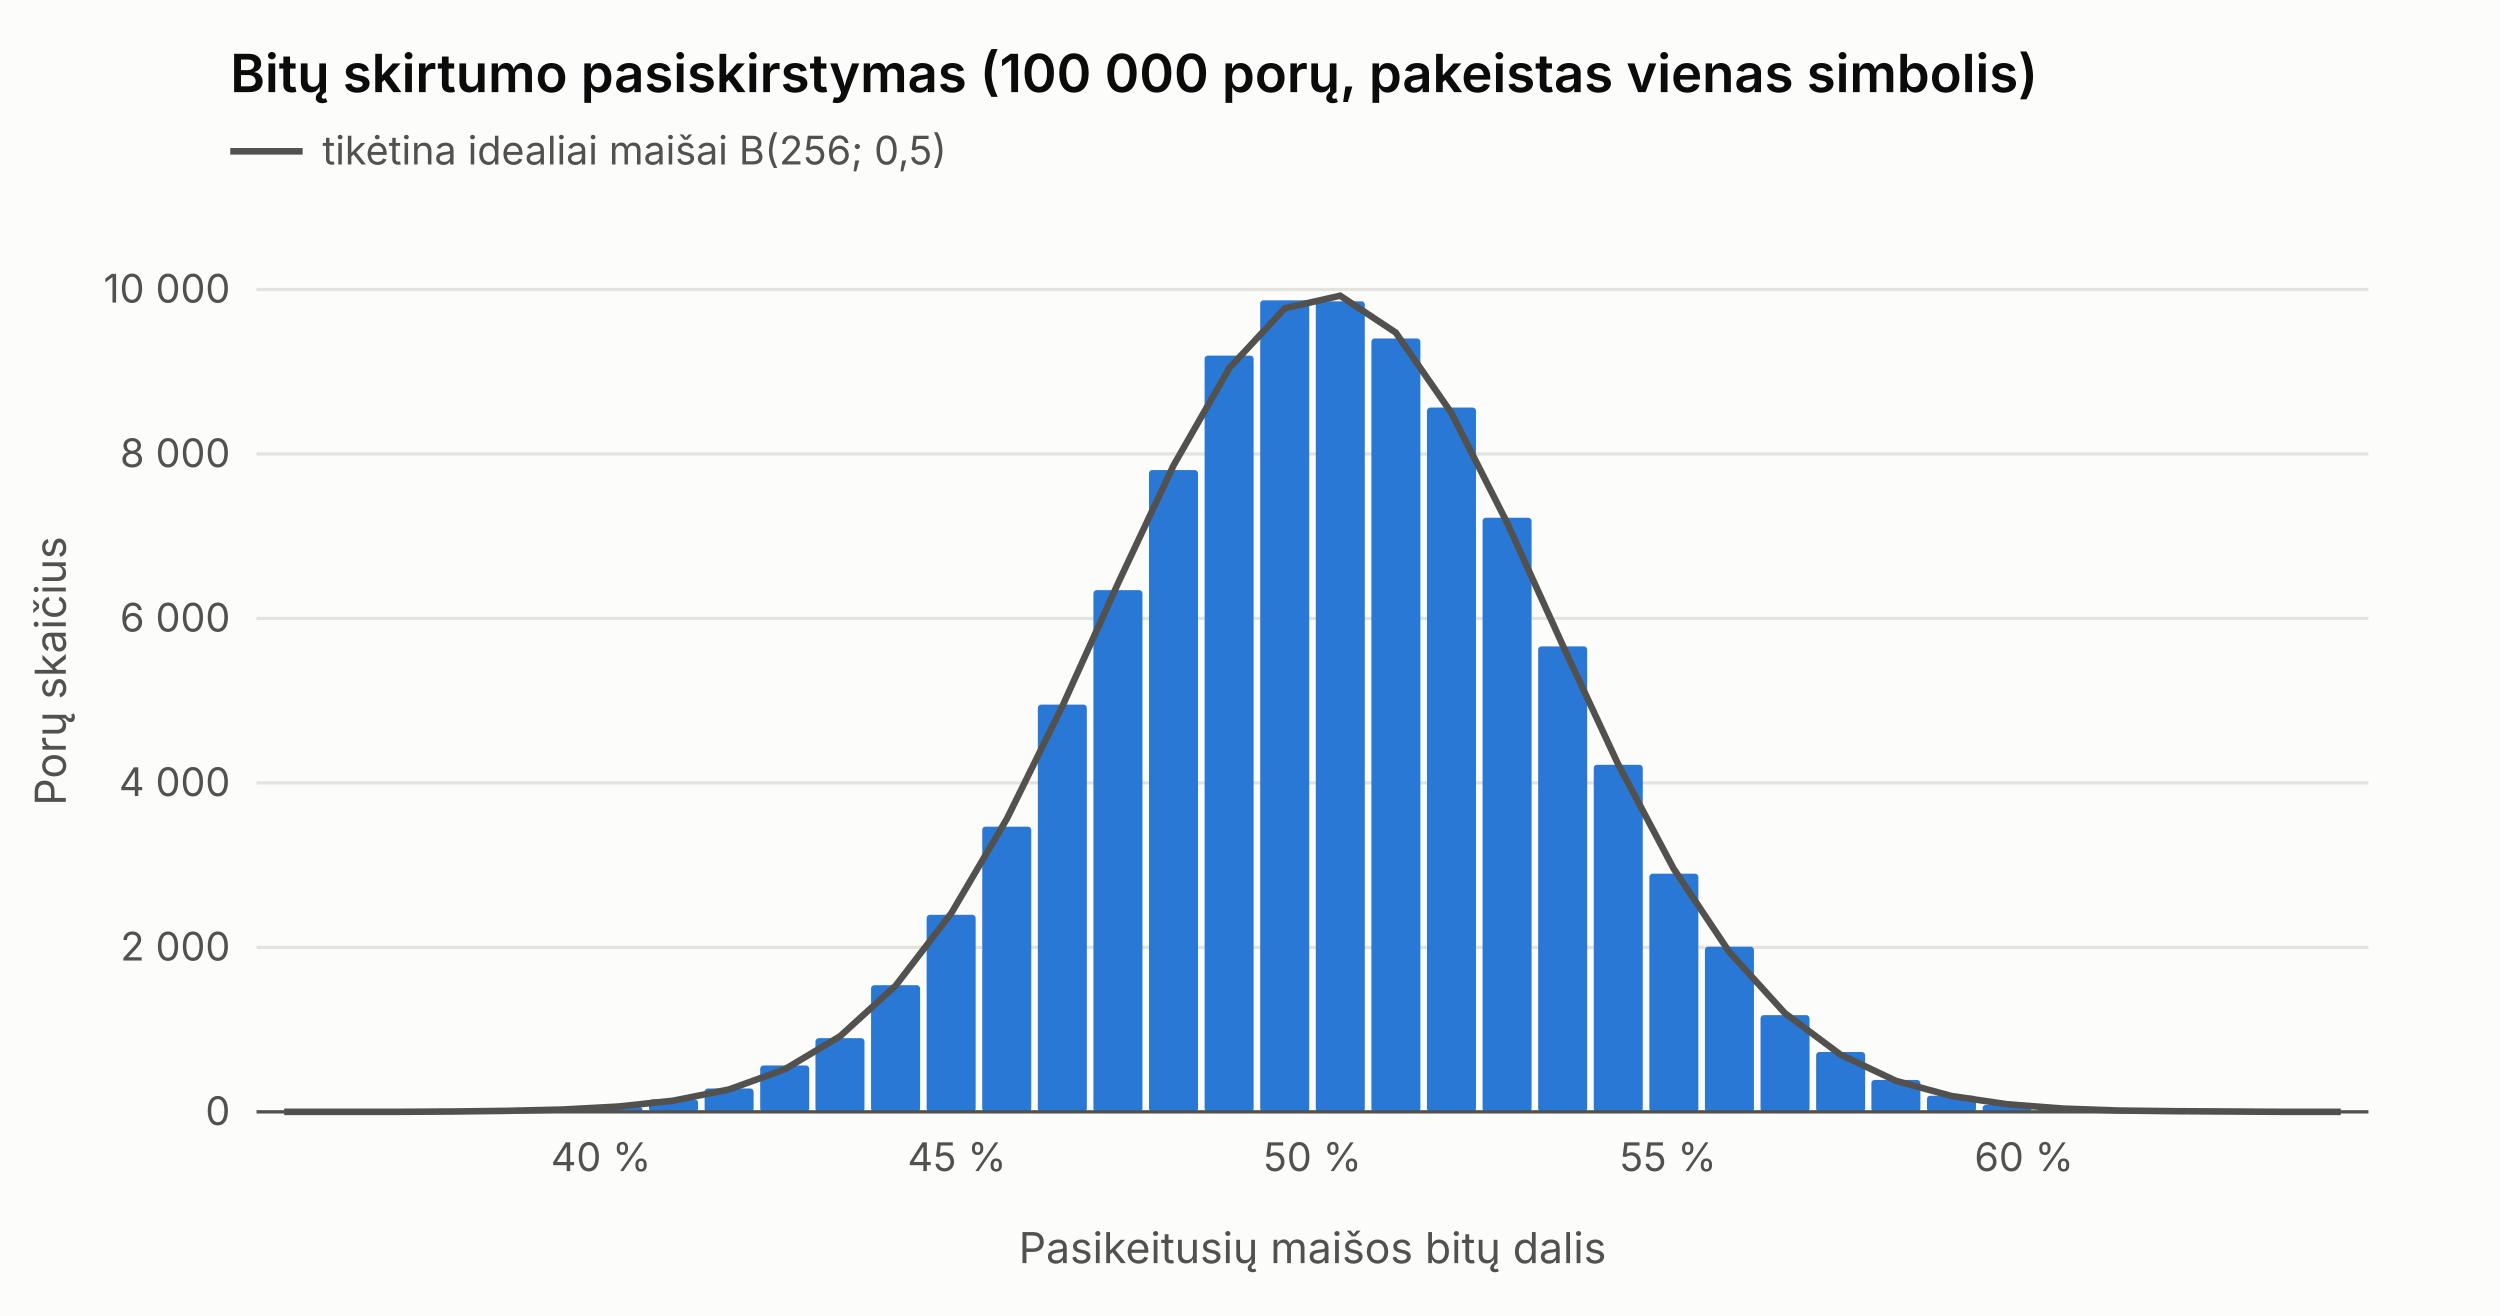
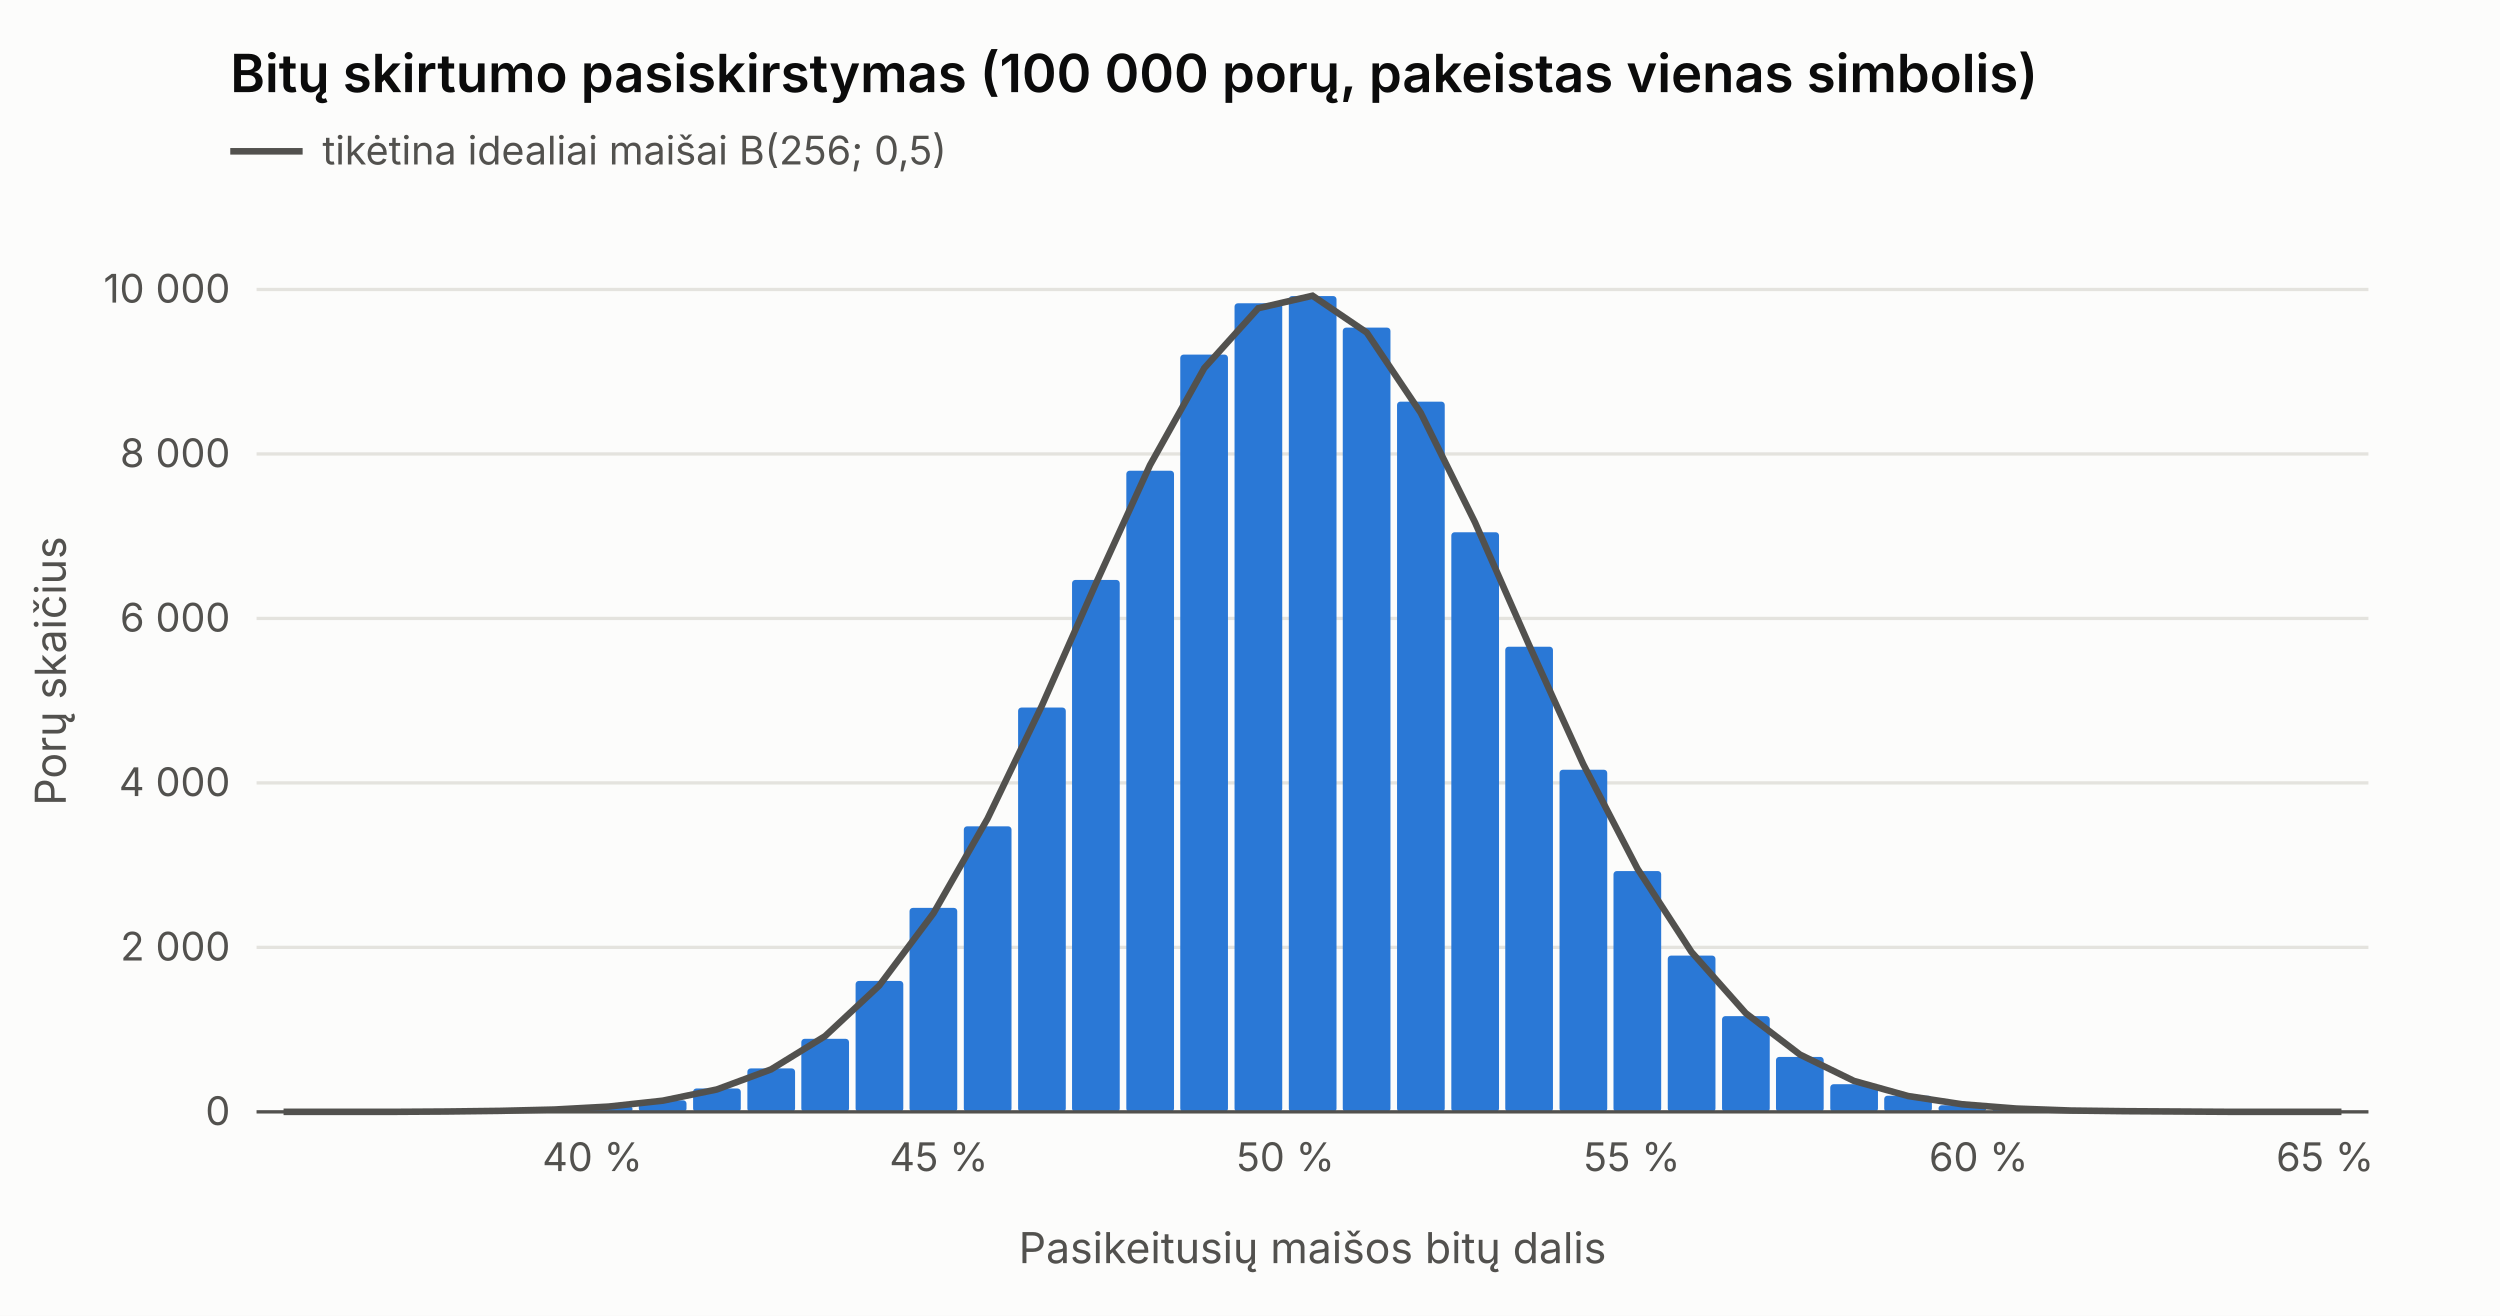
<svg xmlns="http://www.w3.org/2000/svg" width="760" height="400" viewBox="0 0 760 400" role="img" aria-label="Bitų skirtumo histograma">
  <style>text{font-family:system-ui,-apple-system,'Segoe UI',sans-serif} .bg{fill:#fcfcfb} .t{fill:#0b0b0b} .t2{fill:#52514e} .grid{stroke:#e4e3de} .axis,.ref{stroke:#52514e} .fs{fill:#2a78d6} .ss{stroke:#2a78d6} .ring{stroke:#fcfcfb} @media (prefers-color-scheme: dark){.bg{fill:#1a1a19} .t{fill:#ffffff} .t2{fill:#c3c2b7} .grid{stroke:#353533} .axis,.ref{stroke:#c3c2b7} .fs{fill:#3987e5} .ss{stroke:#3987e5} .ring{stroke:#1a1a19}}</style>
  <rect class="bg" fill="#fcfcfb" width="760" height="400" />
  <text class="t" x="70" y="28" font-size="16" font-weight="600">Bitų skirtumo pasiskirstymas (100 000 porų, pakeistas vienas simbolis)</text>
  <line class="ref" stroke="#52514e" x1="70" y1="46" x2="92" y2="46" stroke-width="2" />
  <text class="t2" x="98" y="50" font-size="12">tikėtina idealiai maišai B(256; 0,5)</text>
  <line class="grid" stroke="#e4e3de" x1="78" y1="338.0" x2="720" y2="338.0" />
  <text class="t2" x="70" y="342.0" font-size="12" text-anchor="end">0</text>
  <line class="grid" stroke="#e4e3de" x1="78" y1="288.0" x2="720" y2="288.0" />
  <text class="t2" x="70" y="292.0" font-size="12" text-anchor="end">2 000</text>
  <line class="grid" stroke="#e4e3de" x1="78" y1="238.0" x2="720" y2="238.0" />
  <text class="t2" x="70" y="242.0" font-size="12" text-anchor="end">4 000</text>
  <line class="grid" stroke="#e4e3de" x1="78" y1="188.0" x2="720" y2="188.0" />
  <text class="t2" x="70" y="192.0" font-size="12" text-anchor="end">6 000</text>
  <line class="grid" stroke="#e4e3de" x1="78" y1="138.0" x2="720" y2="138.0" />
  <text class="t2" x="70" y="142.0" font-size="12" text-anchor="end">8 000</text>
  <line class="grid" stroke="#e4e3de" x1="78" y1="88.0" x2="720" y2="88.0" />
  <text class="t2" x="70" y="92.0" font-size="12" text-anchor="end">10 000</text>
-   <text class="t2" x="182.7" y="356" font-size="12" text-anchor="middle">40 %</text>
-   <text class="t2" x="290.9" y="356" font-size="12" text-anchor="middle">45 %</text>
-   <text class="t2" x="399.0" y="356" font-size="12" text-anchor="middle">50 %</text>
-   <text class="t2" x="507.1" y="356" font-size="12" text-anchor="middle">55 %</text>
-   <text class="t2" x="615.3" y="356" font-size="12" text-anchor="middle">60 %</text>
-   <rect class="fs" fill="#2a78d6" x="95.9" y="338.0" width="14.9" height="0.0" rx="1" />
-   <rect class="fs" fill="#2a78d6" x="129.7" y="337.8" width="14.9" height="0.2" rx="1" />
-   <rect class="fs" fill="#2a78d6" x="146.6" y="337.8" width="14.9" height="0.2" rx="1" />
-   <rect class="fs" fill="#2a78d6" x="163.5" y="337.5" width="14.9" height="0.5" rx="1" />
-   <rect class="fs" fill="#2a78d6" x="180.4" y="336.5" width="14.9" height="1.5" rx="1" />
-   <rect class="fs" fill="#2a78d6" x="197.3" y="334.2" width="14.9" height="3.8" rx="1" />
-   <rect class="fs" fill="#2a78d6" x="214.2" y="330.9" width="14.9" height="7.1" rx="1" />
-   <rect class="fs" fill="#2a78d6" x="231.1" y="323.9" width="14.9" height="14.1" rx="1" />
-   <rect class="fs" fill="#2a78d6" x="247.9" y="315.6" width="14.9" height="22.4" rx="1" />
-   <rect class="fs" fill="#2a78d6" x="264.8" y="299.5" width="14.9" height="38.5" rx="1" />
-   <rect class="fs" fill="#2a78d6" x="281.7" y="278.1" width="14.9" height="59.9" rx="1" />
-   <rect class="fs" fill="#2a78d6" x="298.6" y="251.3" width="14.9" height="86.7" rx="1" />
-   <rect class="fs" fill="#2a78d6" x="315.5" y="214.2" width="14.9" height="123.8" rx="1" />
-   <rect class="fs" fill="#2a78d6" x="332.4" y="179.4" width="14.9" height="158.6" rx="1" />
-   <rect class="fs" fill="#2a78d6" x="349.3" y="142.9" width="14.9" height="195.1" rx="1" />
-   <rect class="fs" fill="#2a78d6" x="366.2" y="108.1" width="14.9" height="229.9" rx="1" />
-   <rect class="fs" fill="#2a78d6" x="383.1" y="91.3" width="14.9" height="246.7" rx="1" />
-   <rect class="fs" fill="#2a78d6" x="400.0" y="91.6" width="14.9" height="246.4" rx="1" />
-   <rect class="fs" fill="#2a78d6" x="416.9" y="102.9" width="14.9" height="235.1" rx="1" />
-   <rect class="fs" fill="#2a78d6" x="433.8" y="123.9" width="14.9" height="214.1" rx="1" />
-   <rect class="fs" fill="#2a78d6" x="450.7" y="157.4" width="14.9" height="180.6" rx="1" />
-   <rect class="fs" fill="#2a78d6" x="467.6" y="196.5" width="14.9" height="141.5" rx="1" />
-   <rect class="fs" fill="#2a78d6" x="484.5" y="232.5" width="14.9" height="105.5" rx="1" />
-   <rect class="fs" fill="#2a78d6" x="501.4" y="265.6" width="14.9" height="72.4" rx="1" />
-   <rect class="fs" fill="#2a78d6" x="518.3" y="287.8" width="14.9" height="50.2" rx="1" />
-   <rect class="fs" fill="#2a78d6" x="535.2" y="308.6" width="14.9" height="29.4" rx="1" />
-   <rect class="fs" fill="#2a78d6" x="552.1" y="319.8" width="14.9" height="18.2" rx="1" />
-   <rect class="fs" fill="#2a78d6" x="568.9" y="328.3" width="14.9" height="9.7" rx="1" />
-   <rect class="fs" fill="#2a78d6" x="585.8" y="333.1" width="14.9" height="4.9" rx="1" />
-   <rect class="fs" fill="#2a78d6" x="602.7" y="335.9" width="14.9" height="2.1" rx="1" />
-   <rect class="fs" fill="#2a78d6" x="619.6" y="337.2" width="14.9" height="0.8" rx="1" />
-   <rect class="fs" fill="#2a78d6" x="636.5" y="337.7" width="14.9" height="0.3" rx="1" />
-   <rect class="fs" fill="#2a78d6" x="653.4" y="337.9" width="14.9" height="0.1" rx="1" />
-   <rect class="fs" fill="#2a78d6" x="670.3" y="337.9" width="14.9" height="0.1" rx="1" />
-   <rect class="fs" fill="#2a78d6" x="687.2" y="338.0" width="14.9" height="0.0" rx="1" />
-   <path class="ref" stroke="#52514e" fill="none" stroke-width="2" d="M86.4,338.0 L103.3,338.0 L120.2,338.0 L137.1,337.9 L154.0,337.7 L170.9,337.3 L187.8,336.4 L204.7,334.6 L221.6,331.2 L238.5,325.1 L255.4,315.0 L272.3,299.6 L289.2,277.6 L306.1,248.9 L323.0,214.6 L339.9,177.3 L356.8,141.4 L373.7,111.9 L390.6,93.7 L407.4,89.9 L424.3,101.1 L441.2,125.5 L458.1,158.8 L475.0,196.0 L491.9,232.3 L508.8,264.1 L525.7,289.4 L542.6,308.0 L559.5,320.6 L576.4,328.6 L593.3,333.2 L610.2,335.7 L627.1,337.0 L644.0,337.6 L660.9,337.8 L677.8,337.9 L694.7,338.0 L711.6,338.0" />
+   <text class="t2" x="180.1" y="356" font-size="12" text-anchor="middle">40 %</text>
+   <text class="t2" x="285.4" y="356" font-size="12" text-anchor="middle">45 %</text>
+   <text class="t2" x="390.8" y="356" font-size="12" text-anchor="middle">50 %</text>
+   <text class="t2" x="496.1" y="356" font-size="12" text-anchor="middle">55 %</text>
+   <text class="t2" x="601.5" y="356" font-size="12" text-anchor="middle">60 %</text>
+   <text class="t2" x="706.8" y="356" font-size="12" text-anchor="middle">65 %</text>
+   <rect class="fs" fill="#2a78d6" x="95.5" y="338.0" width="14.5" height="0.0" rx="1" />
+   <rect class="fs" fill="#2a78d6" x="128.4" y="337.8" width="14.5" height="0.2" rx="1" />
+   <rect class="fs" fill="#2a78d6" x="144.8" y="337.6" width="14.5" height="0.4" rx="1" />
+   <rect class="fs" fill="#2a78d6" x="161.3" y="337.3" width="14.5" height="0.7" rx="1" />
+   <rect class="fs" fill="#2a78d6" x="177.8" y="336.3" width="14.5" height="1.7" rx="1" />
+   <rect class="fs" fill="#2a78d6" x="194.2" y="334.5" width="14.5" height="3.5" rx="1" />
+   <rect class="fs" fill="#2a78d6" x="210.7" y="330.9" width="14.5" height="7.1" rx="1" />
+   <rect class="fs" fill="#2a78d6" x="227.2" y="324.8" width="14.5" height="13.2" rx="1" />
+   <rect class="fs" fill="#2a78d6" x="243.6" y="315.8" width="14.5" height="22.2" rx="1" />
+   <rect class="fs" fill="#2a78d6" x="260.1" y="298.2" width="14.5" height="39.8" rx="1" />
+   <rect class="fs" fill="#2a78d6" x="276.5" y="276.0" width="14.5" height="62.0" rx="1" />
+   <rect class="fs" fill="#2a78d6" x="293.0" y="251.2" width="14.5" height="86.8" rx="1" />
+   <rect class="fs" fill="#2a78d6" x="309.5" y="215.1" width="14.5" height="122.9" rx="1" />
+   <rect class="fs" fill="#2a78d6" x="325.9" y="176.3" width="14.5" height="161.7" rx="1" />
+   <rect class="fs" fill="#2a78d6" x="342.4" y="143.1" width="14.5" height="194.9" rx="1" />
+   <rect class="fs" fill="#2a78d6" x="358.8" y="107.8" width="14.5" height="230.2" rx="1" />
+   <rect class="fs" fill="#2a78d6" x="375.3" y="92.2" width="14.5" height="245.8" rx="1" />
+   <rect class="fs" fill="#2a78d6" x="391.8" y="90.0" width="14.5" height="248.0" rx="1" />
+   <rect class="fs" fill="#2a78d6" x="408.2" y="99.6" width="14.5" height="238.4" rx="1" />
+   <rect class="fs" fill="#2a78d6" x="424.7" y="122.1" width="14.5" height="215.9" rx="1" />
+   <rect class="fs" fill="#2a78d6" x="441.2" y="161.8" width="14.5" height="176.2" rx="1" />
+   <rect class="fs" fill="#2a78d6" x="457.6" y="196.6" width="14.5" height="141.4" rx="1" />
+   <rect class="fs" fill="#2a78d6" x="474.1" y="234.0" width="14.5" height="104.0" rx="1" />
+   <rect class="fs" fill="#2a78d6" x="490.5" y="264.8" width="14.5" height="73.2" rx="1" />
+   <rect class="fs" fill="#2a78d6" x="507.0" y="290.5" width="14.5" height="47.5" rx="1" />
+   <rect class="fs" fill="#2a78d6" x="523.5" y="308.9" width="14.5" height="29.1" rx="1" />
+   <rect class="fs" fill="#2a78d6" x="539.9" y="321.3" width="14.5" height="16.7" rx="1" />
+   <rect class="fs" fill="#2a78d6" x="556.4" y="329.6" width="14.5" height="8.4" rx="1" />
+   <rect class="fs" fill="#2a78d6" x="572.8" y="333.1" width="14.5" height="4.9" rx="1" />
+   <rect class="fs" fill="#2a78d6" x="589.3" y="336.0" width="14.5" height="2.0" rx="1" />
+   <rect class="fs" fill="#2a78d6" x="605.8" y="337.1" width="14.5" height="0.9" rx="1" />
+   <rect class="fs" fill="#2a78d6" x="622.2" y="337.6" width="14.5" height="0.4" rx="1" />
+   <rect class="fs" fill="#2a78d6" x="638.7" y="337.8" width="14.5" height="0.2" rx="1" />
+   <rect class="fs" fill="#2a78d6" x="655.2" y="337.9" width="14.5" height="0.1" rx="1" />
+   <rect class="fs" fill="#2a78d6" x="671.6" y="338.0" width="14.5" height="0.0" rx="1" />
+   <rect class="fs" fill="#2a78d6" x="688.1" y="338.0" width="14.5" height="0.0" rx="1" />
+   <path class="ref" stroke="#52514e" fill="none" stroke-width="2" d="M86.2,338.0 L102.7,338.0 L119.2,338.0 L135.6,337.9 L152.1,337.7 L168.5,337.3 L185.0,336.4 L201.5,334.6 L217.9,331.2 L234.4,325.1 L250.8,315.0 L267.3,299.6 L283.8,277.6 L300.2,248.9 L316.7,214.6 L333.2,177.3 L349.6,141.4 L366.1,111.9 L382.5,93.7 L399.0,89.9 L415.5,101.1 L431.9,125.5 L448.4,158.8 L464.8,196.0 L481.3,232.3 L497.8,264.1 L514.2,289.4 L530.7,308.0 L547.2,320.6 L563.6,328.6 L580.1,333.2 L596.5,335.7 L613.0,337.0 L629.5,337.6 L645.9,337.8 L662.4,337.9 L678.8,338.0 L695.3,338.0 L711.8,338.0" />
  <line class="axis" stroke="#52514e" x1="78" y1="338" x2="720" y2="338" />
  <text class="t2" x="399.0" y="384" font-size="13" text-anchor="middle">Pasikeitusių maišos bitų dalis</text>
  <text class="t2" transform="translate(20 204.0) rotate(-90)" font-size="13" text-anchor="middle">Porų skaičius</text>
</svg>
